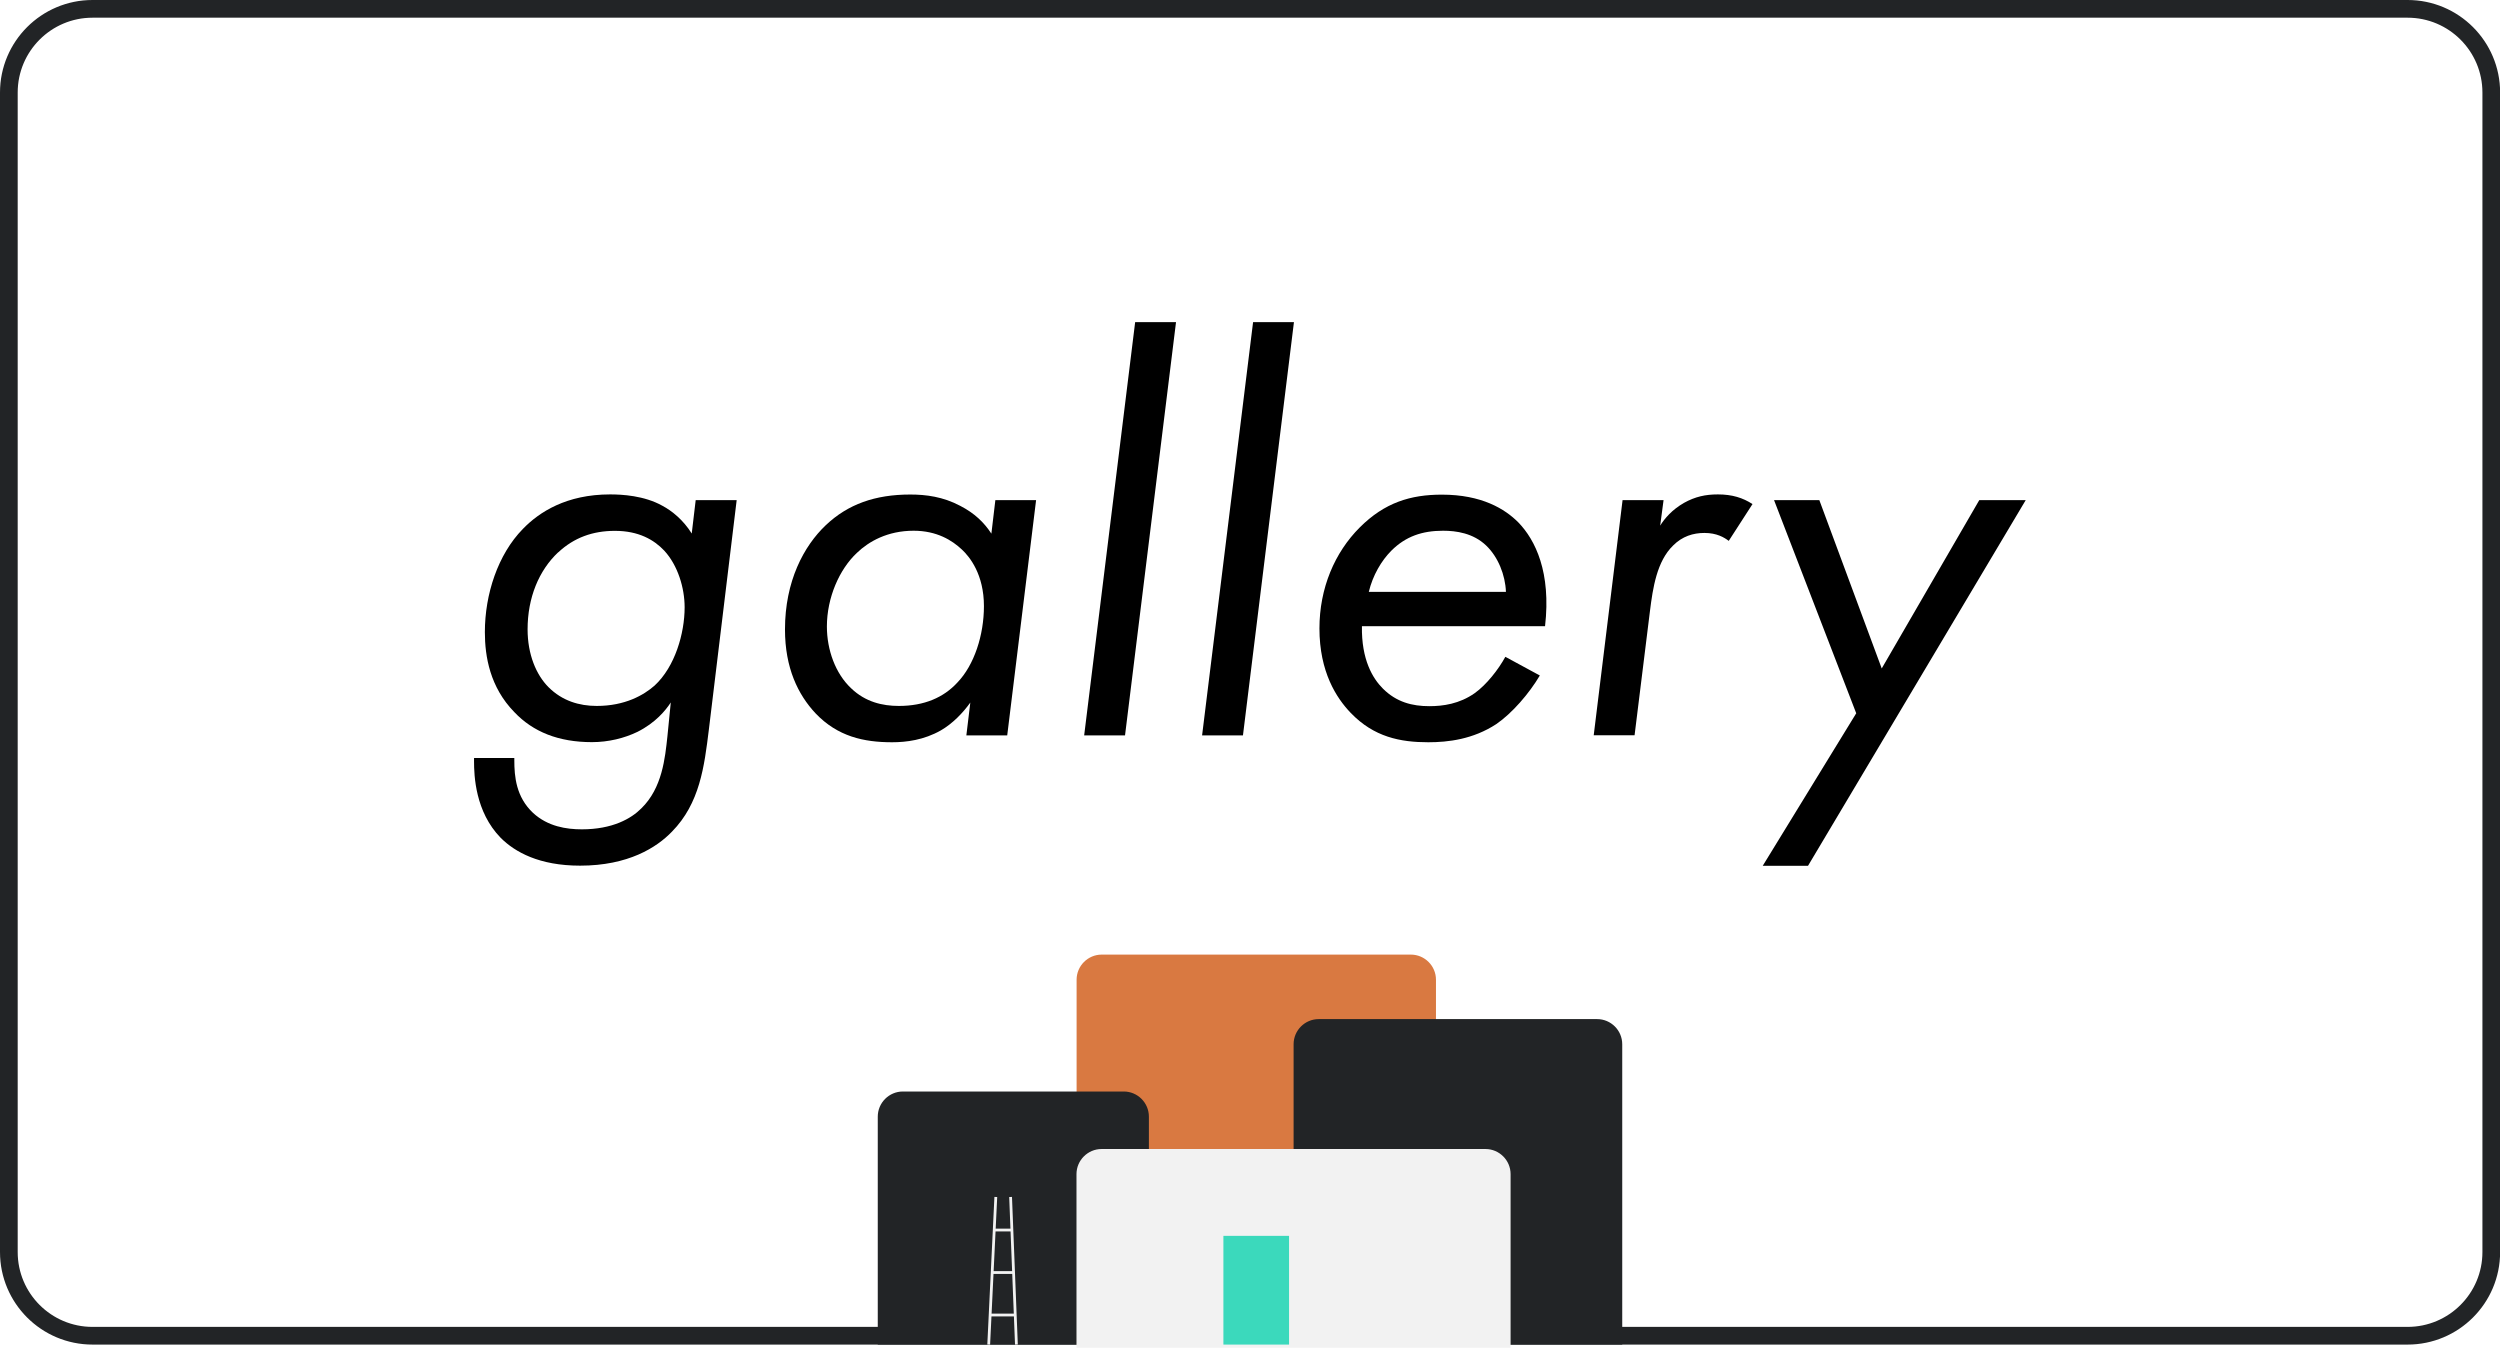
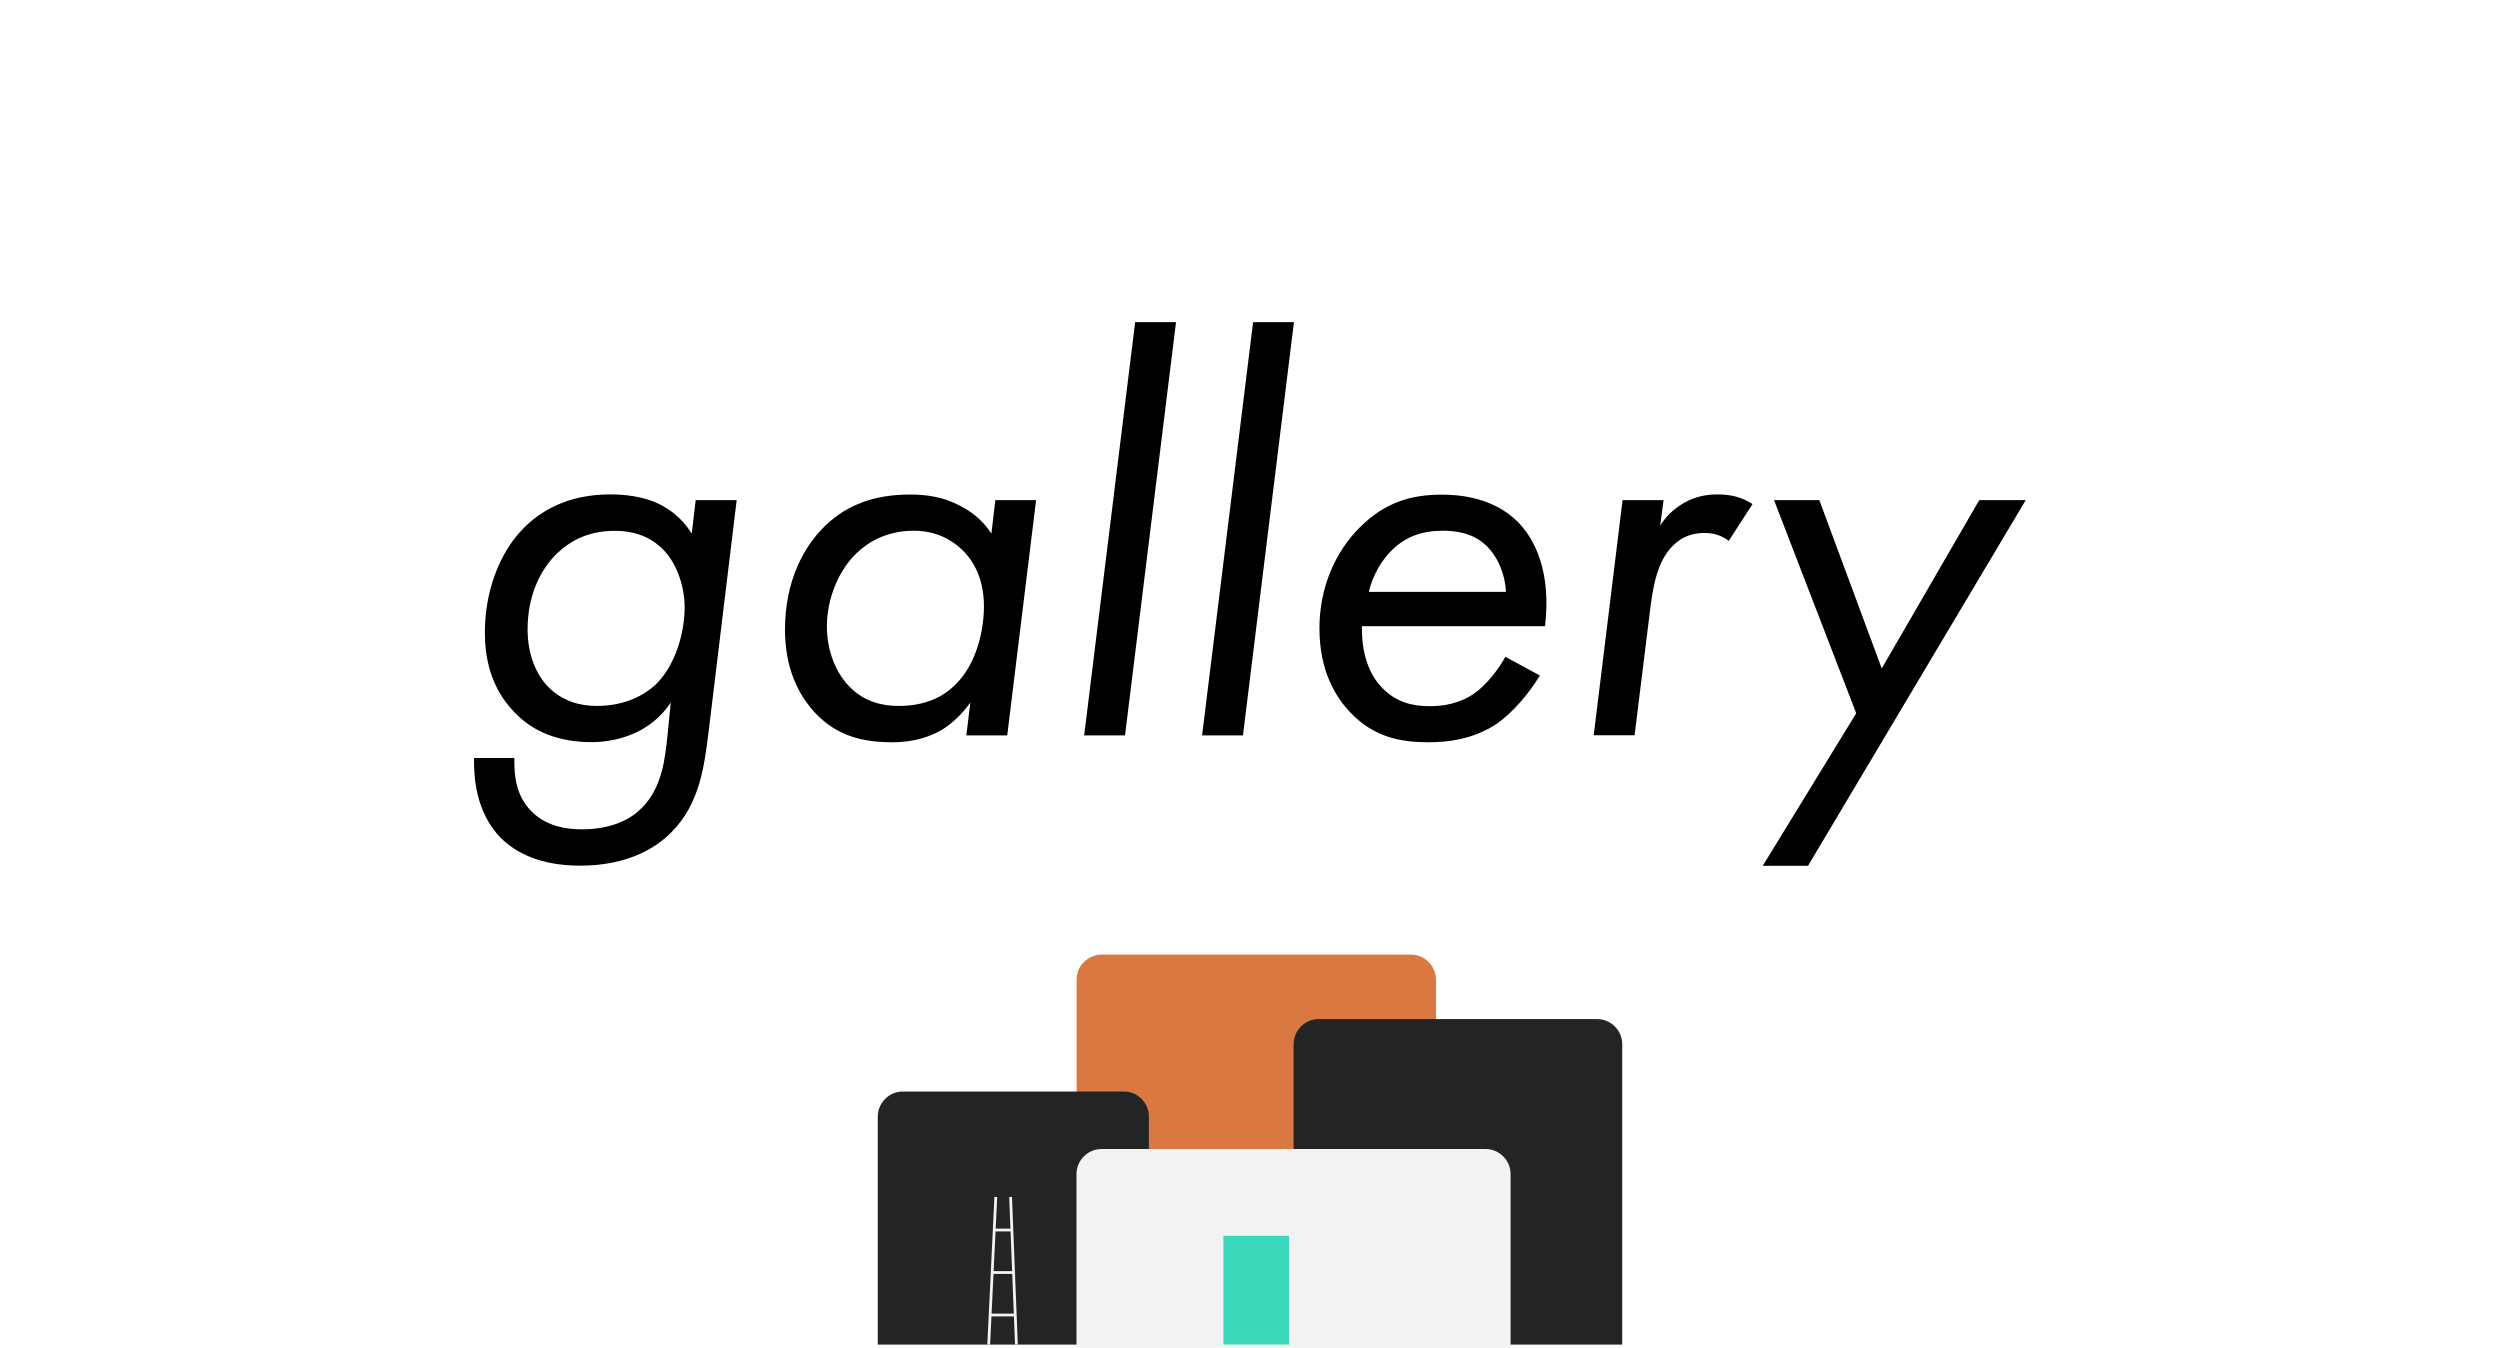
<svg xmlns="http://www.w3.org/2000/svg" id="Layer_2" data-name="Layer 2" viewBox="0 0 214.75 115.77">
  <defs>
    <style>
      .cls-1 {
        fill: #222426;
      }

      .cls-2 {
        fill: #d97941;
      }

      .cls-3 {
        stroke: #f2f2f2;
        stroke-width: .24px;
      }

      .cls-3, .cls-4, .cls-5 {
        fill: none;
      }

      .cls-3, .cls-5 {
        stroke-miterlimit: 10;
      }

      .cls-6 {
        clip-path: url(#clippath-1);
      }

      .cls-7 {
        fill: #3bd9bc;
      }

      .cls-8 {
        clip-path: url(#clippath);
      }

      .cls-9 {
        fill: #f2f2f2;
      }

      .cls-5 {
        stroke: #222426;
        stroke-width: 1.52px;
      }
    </style>
    <clipPath id="clippath">
      <rect class="cls-4" x="75.4" y="81.99" width="63.94" height="33.78" />
    </clipPath>
    <clipPath id="clippath-1">
      <rect class="cls-4" x="75.4" y="81.99" width="63.94" height="33.78" />
    </clipPath>
  </defs>
  <g id="text">
-     <rect class="cls-5" x=".76" y=".76" width="213.24" height="113.98" rx="7.19" ry="7.19" />
    <g>
      <path d="M59.78,42.96h3.5l-2.39,19.72c-.39,3.17-.78,6.33-3.17,8.76-1.31,1.36-3.75,2.92-7.89,2.92-3.51,0-5.6-1.17-6.82-2.39-2.19-2.24-2.29-5.36-2.29-6.57v-.29h3.46v.19c0,1.41,.15,3.16,1.61,4.53,1.27,1.17,2.87,1.41,4.19,1.41,2.63,0,4.24-.92,5.11-1.8,1.8-1.75,2.04-4.33,2.24-6.18l.29-2.92c-.44,.68-1.31,1.75-2.87,2.53-1.12,.54-2.48,.88-3.9,.88-2.87,0-5.06-.88-6.67-2.58-2.09-2.14-2.53-4.77-2.53-6.87,0-3.26,1.12-6.67,3.26-8.86,1.41-1.46,3.75-2.97,7.5-2.97,1.02,0,2.92,.1,4.48,.97,.83,.44,1.8,1.22,2.53,2.39l.34-2.87Zm-11.83,4.48c-1.66,1.56-2.63,3.9-2.63,6.62,0,2.14,.73,3.9,1.8,4.97,1.17,1.17,2.63,1.61,4.14,1.61,2.43,0,4.04-.93,4.97-1.75,1.75-1.61,2.58-4.48,2.58-6.72,0-1.66-.58-3.6-1.75-4.87-.88-.93-2.19-1.7-4.24-1.7-1.9,0-3.51,.58-4.87,1.85Z" />
      <path d="M85.49,42.96h3.51l-2.48,20.21h-3.51l.34-2.82c-.63,.88-1.51,1.8-2.53,2.39-1.46,.83-2.97,1.02-4.19,1.02-2.43,0-4.67-.49-6.57-2.48-1.51-1.61-2.63-3.9-2.63-7.21,0-4.14,1.61-7.16,3.51-8.96,1.9-1.8,4.24-2.63,7.25-2.63,1.36,0,2.82,.19,4.29,.97,1.22,.63,2.04,1.41,2.68,2.39l.34-2.87Zm-11.88,4.53c-1.51,1.41-2.58,3.85-2.58,6.33,0,2,.73,4.04,2.09,5.31,1.22,1.17,2.68,1.51,4.09,1.51,2.19,0,3.85-.73,5.02-2,1.46-1.51,2.29-4.09,2.29-6.57,0-2.73-1.22-4.24-1.9-4.87-.83-.78-2.14-1.61-4.14-1.61-2.24,0-3.85,.92-4.87,1.9Z" />
      <path d="M101.02,27.67l-4.38,35.5h-3.51l4.38-35.5h3.51Z" />
      <path d="M111.15,27.67l-4.38,35.5h-3.51l4.38-35.5h3.51Z" />
      <path d="M132.28,58.01c-.92,1.56-2.39,3.26-3.75,4.19-2,1.31-4.14,1.56-5.84,1.56-2.39,0-4.67-.44-6.67-2.53-1.22-1.27-2.68-3.51-2.68-7.25,0-3.46,1.31-6.52,3.46-8.67s4.38-2.82,7.06-2.82c3.41,0,5.41,1.22,6.57,2.39,1.46,1.51,2.82,4.28,2.29,8.91h-15.73c-.05,2.87,.92,4.48,1.8,5.36,1.17,1.17,2.53,1.51,3.99,1.51,1.17,0,2.58-.19,3.9-1.12,1.02-.73,2.04-2.04,2.63-3.12l2.97,1.61Zm-2.92-7.16c-.05-1.46-.68-3.02-1.7-3.99-1.12-1.07-2.58-1.27-3.7-1.27-1.8,0-3.21,.49-4.43,1.7-.88,.88-1.61,2.14-1.95,3.55h11.78Z" />
      <path d="M139.39,42.96h3.51l-.29,2.19c.39-.63,1.02-1.36,2.04-1.95,.97-.54,1.85-.73,2.92-.73,1.22,0,2.14,.29,2.97,.83l-2.04,3.16c-.39-.29-1.02-.68-2.09-.68-.97,0-1.9,.29-2.68,1.07-1.41,1.36-1.75,3.65-2,5.65l-1.32,10.66h-3.51l2.48-20.21Z" />
      <path d="M159.45,61.27l-7.06-18.31h3.89l5.36,14.46,8.38-14.46h3.99l-18.7,31.41h-3.89l8.03-13.1Z" />
    </g>
  </g>
  <g id="objects">
    <g id="Artwork_2" data-name="Artwork 2">
      <g class="cls-8">
        <g class="cls-6">
          <path class="cls-2" d="M123.35,115.5h-30.87v-31.34c0-1.19,.97-2.16,2.16-2.16h26.55c1.19,0,2.16,.97,2.16,2.16v31.34Z" />
          <path class="cls-1" d="M98.69,115.5h-23.29v-19.58c0-1.19,.97-2.16,2.16-2.16h18.97c1.19,0,2.16,.97,2.16,2.16v19.58Z" />
          <path class="cls-1" d="M139.35,115.5h-28.23v-25.8c0-1.19,.97-2.16,2.16-2.16h23.91c1.19,0,2.16,.97,2.16,2.16v25.8Z" />
          <path class="cls-9" d="M129.76,115.77h-37.29v-14.91c0-1.19,.97-2.16,2.16-2.16h32.97c1.19,0,2.16,.97,2.16,2.16v14.91Z" />
          <line class="cls-7" x1="85.54" y1="102.82" x2="84.93" y2="115.5" />
          <line class="cls-3" x1="85.54" y1="102.82" x2="84.93" y2="115.5" />
          <line class="cls-7" x1="86.81" y1="102.82" x2="87.31" y2="115.5" />
          <line class="cls-3" x1="86.81" y1="102.82" x2="87.31" y2="115.5" />
          <line class="cls-3" x1="85.4" y1="105.66" x2="86.92" y2="105.66" />
          <line class="cls-3" x1="85.23" y1="109.31" x2="87.06" y2="109.31" />
          <line class="cls-3" x1="85.05" y1="112.96" x2="87.21" y2="112.96" />
          <rect class="cls-7" x="105.09" y="106.16" width="5.64" height="9.34" />
        </g>
      </g>
    </g>
  </g>
</svg>
